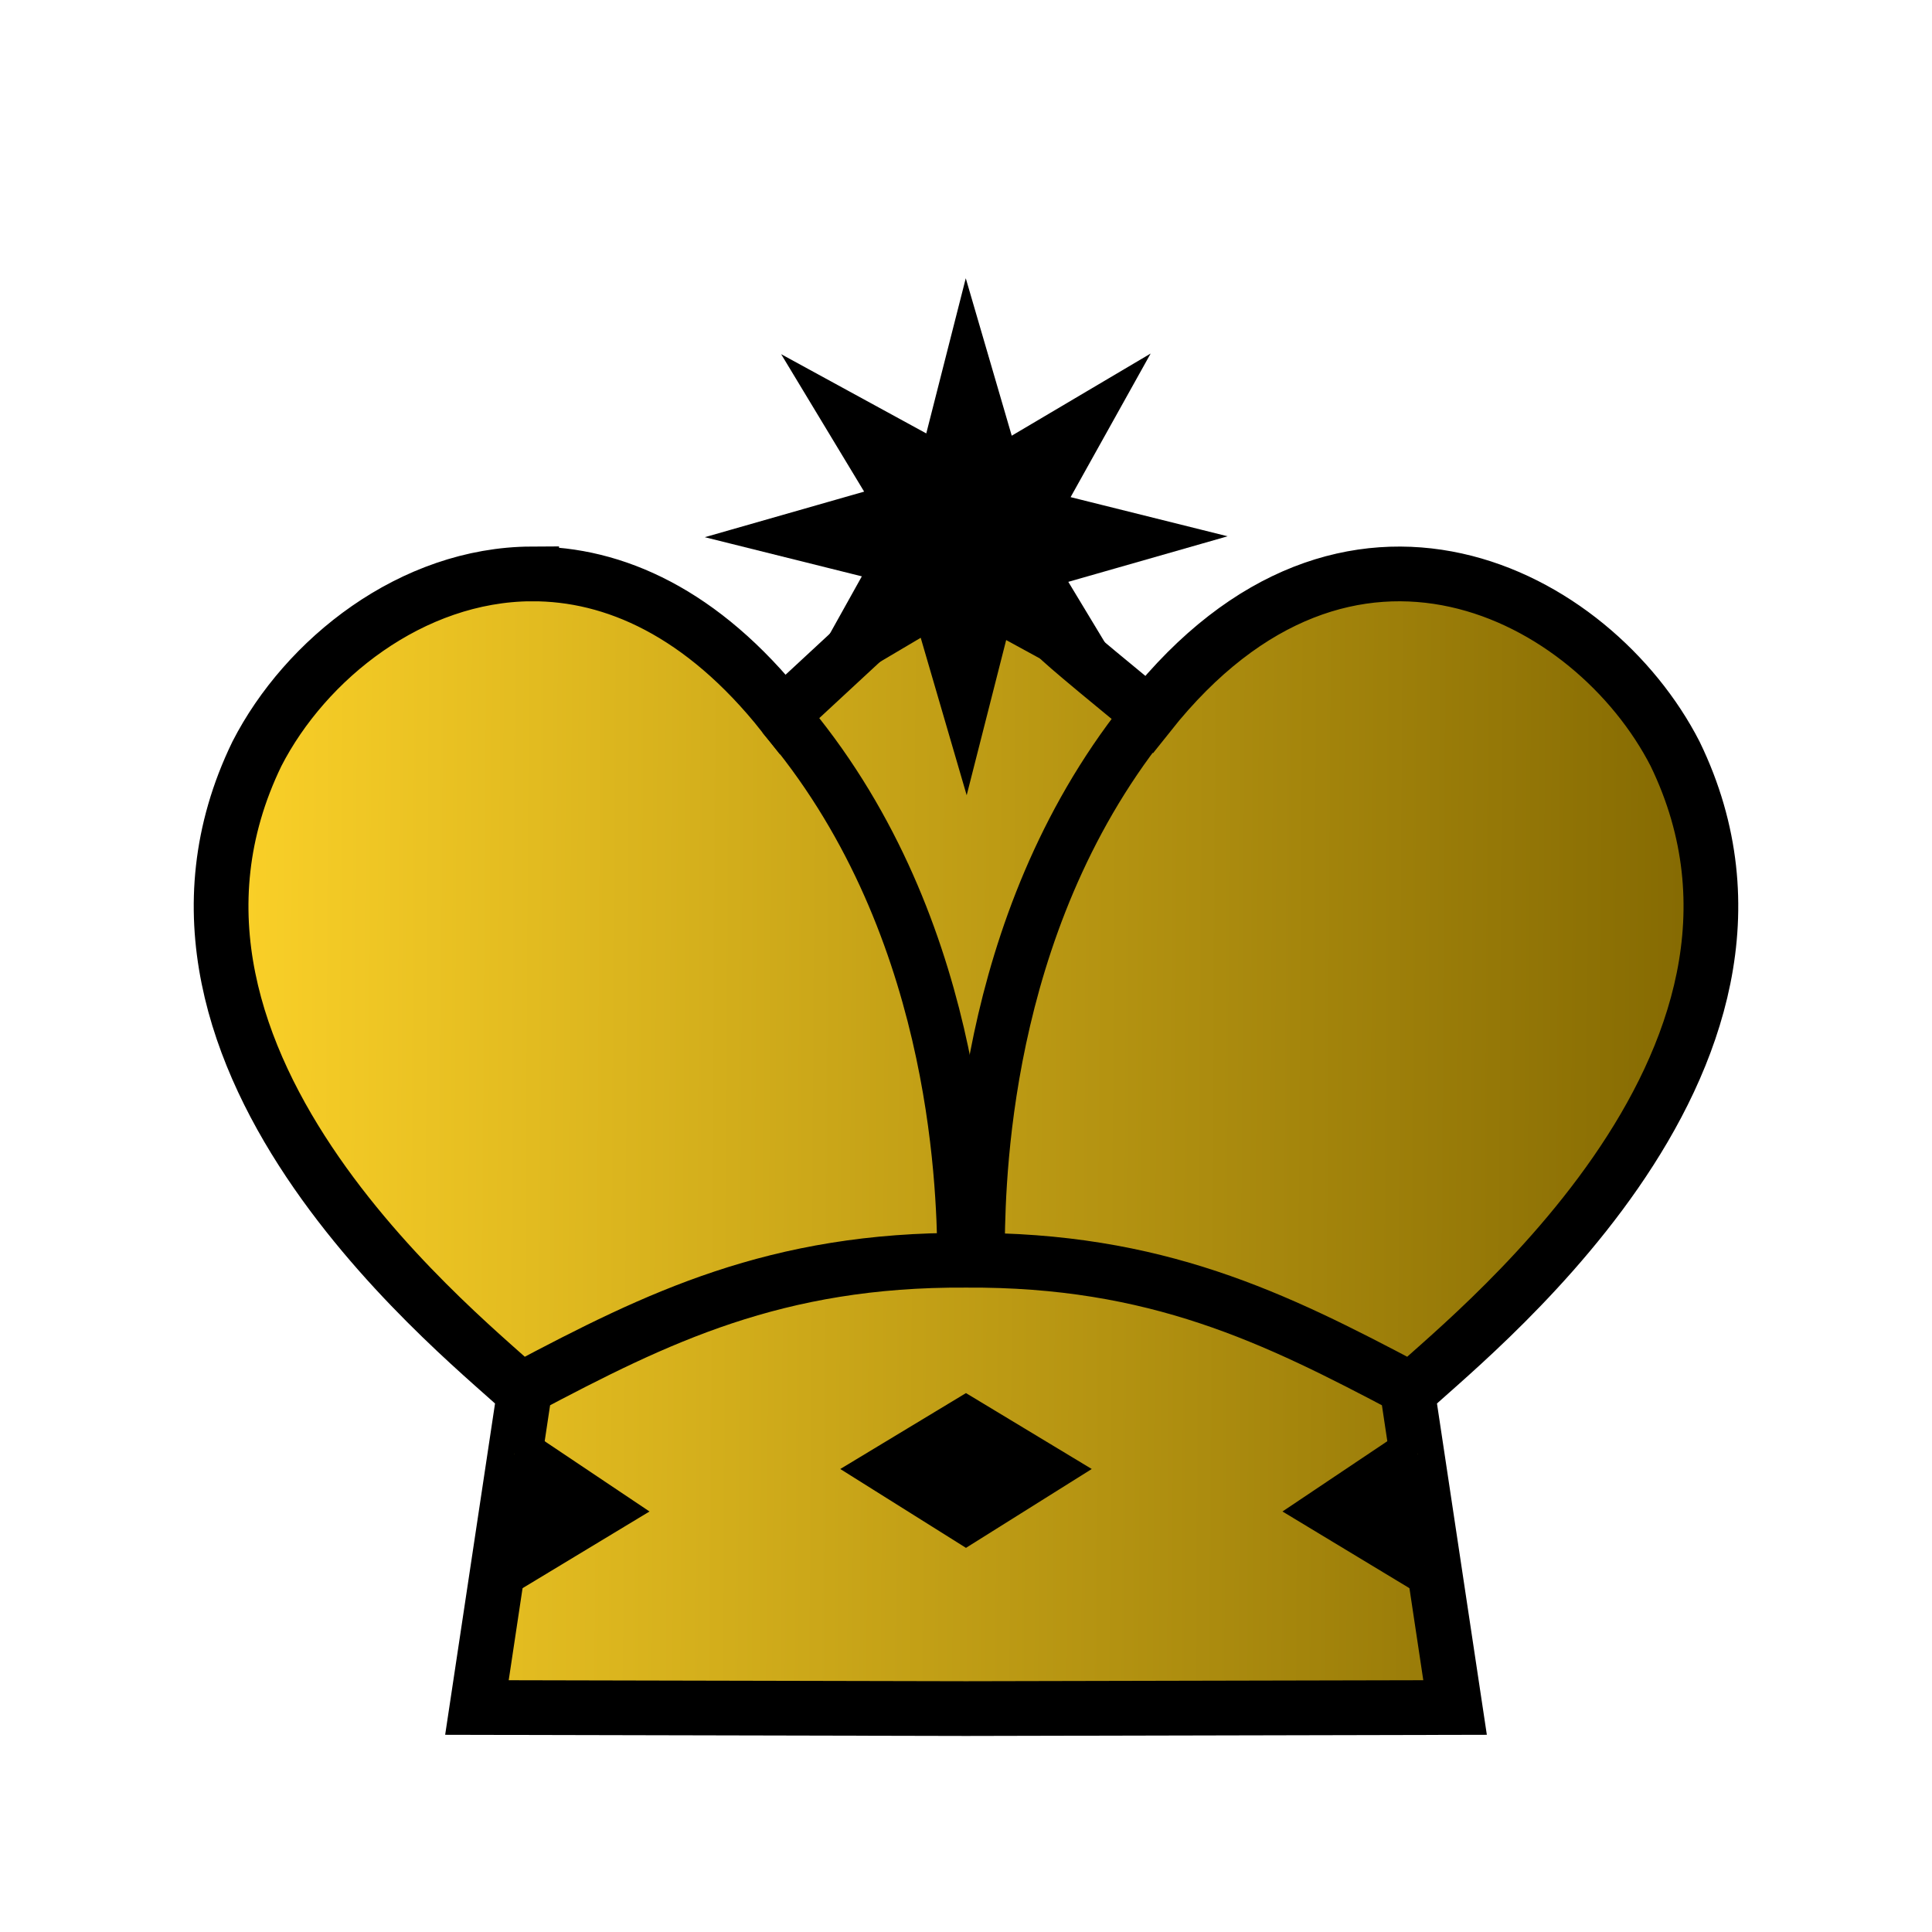
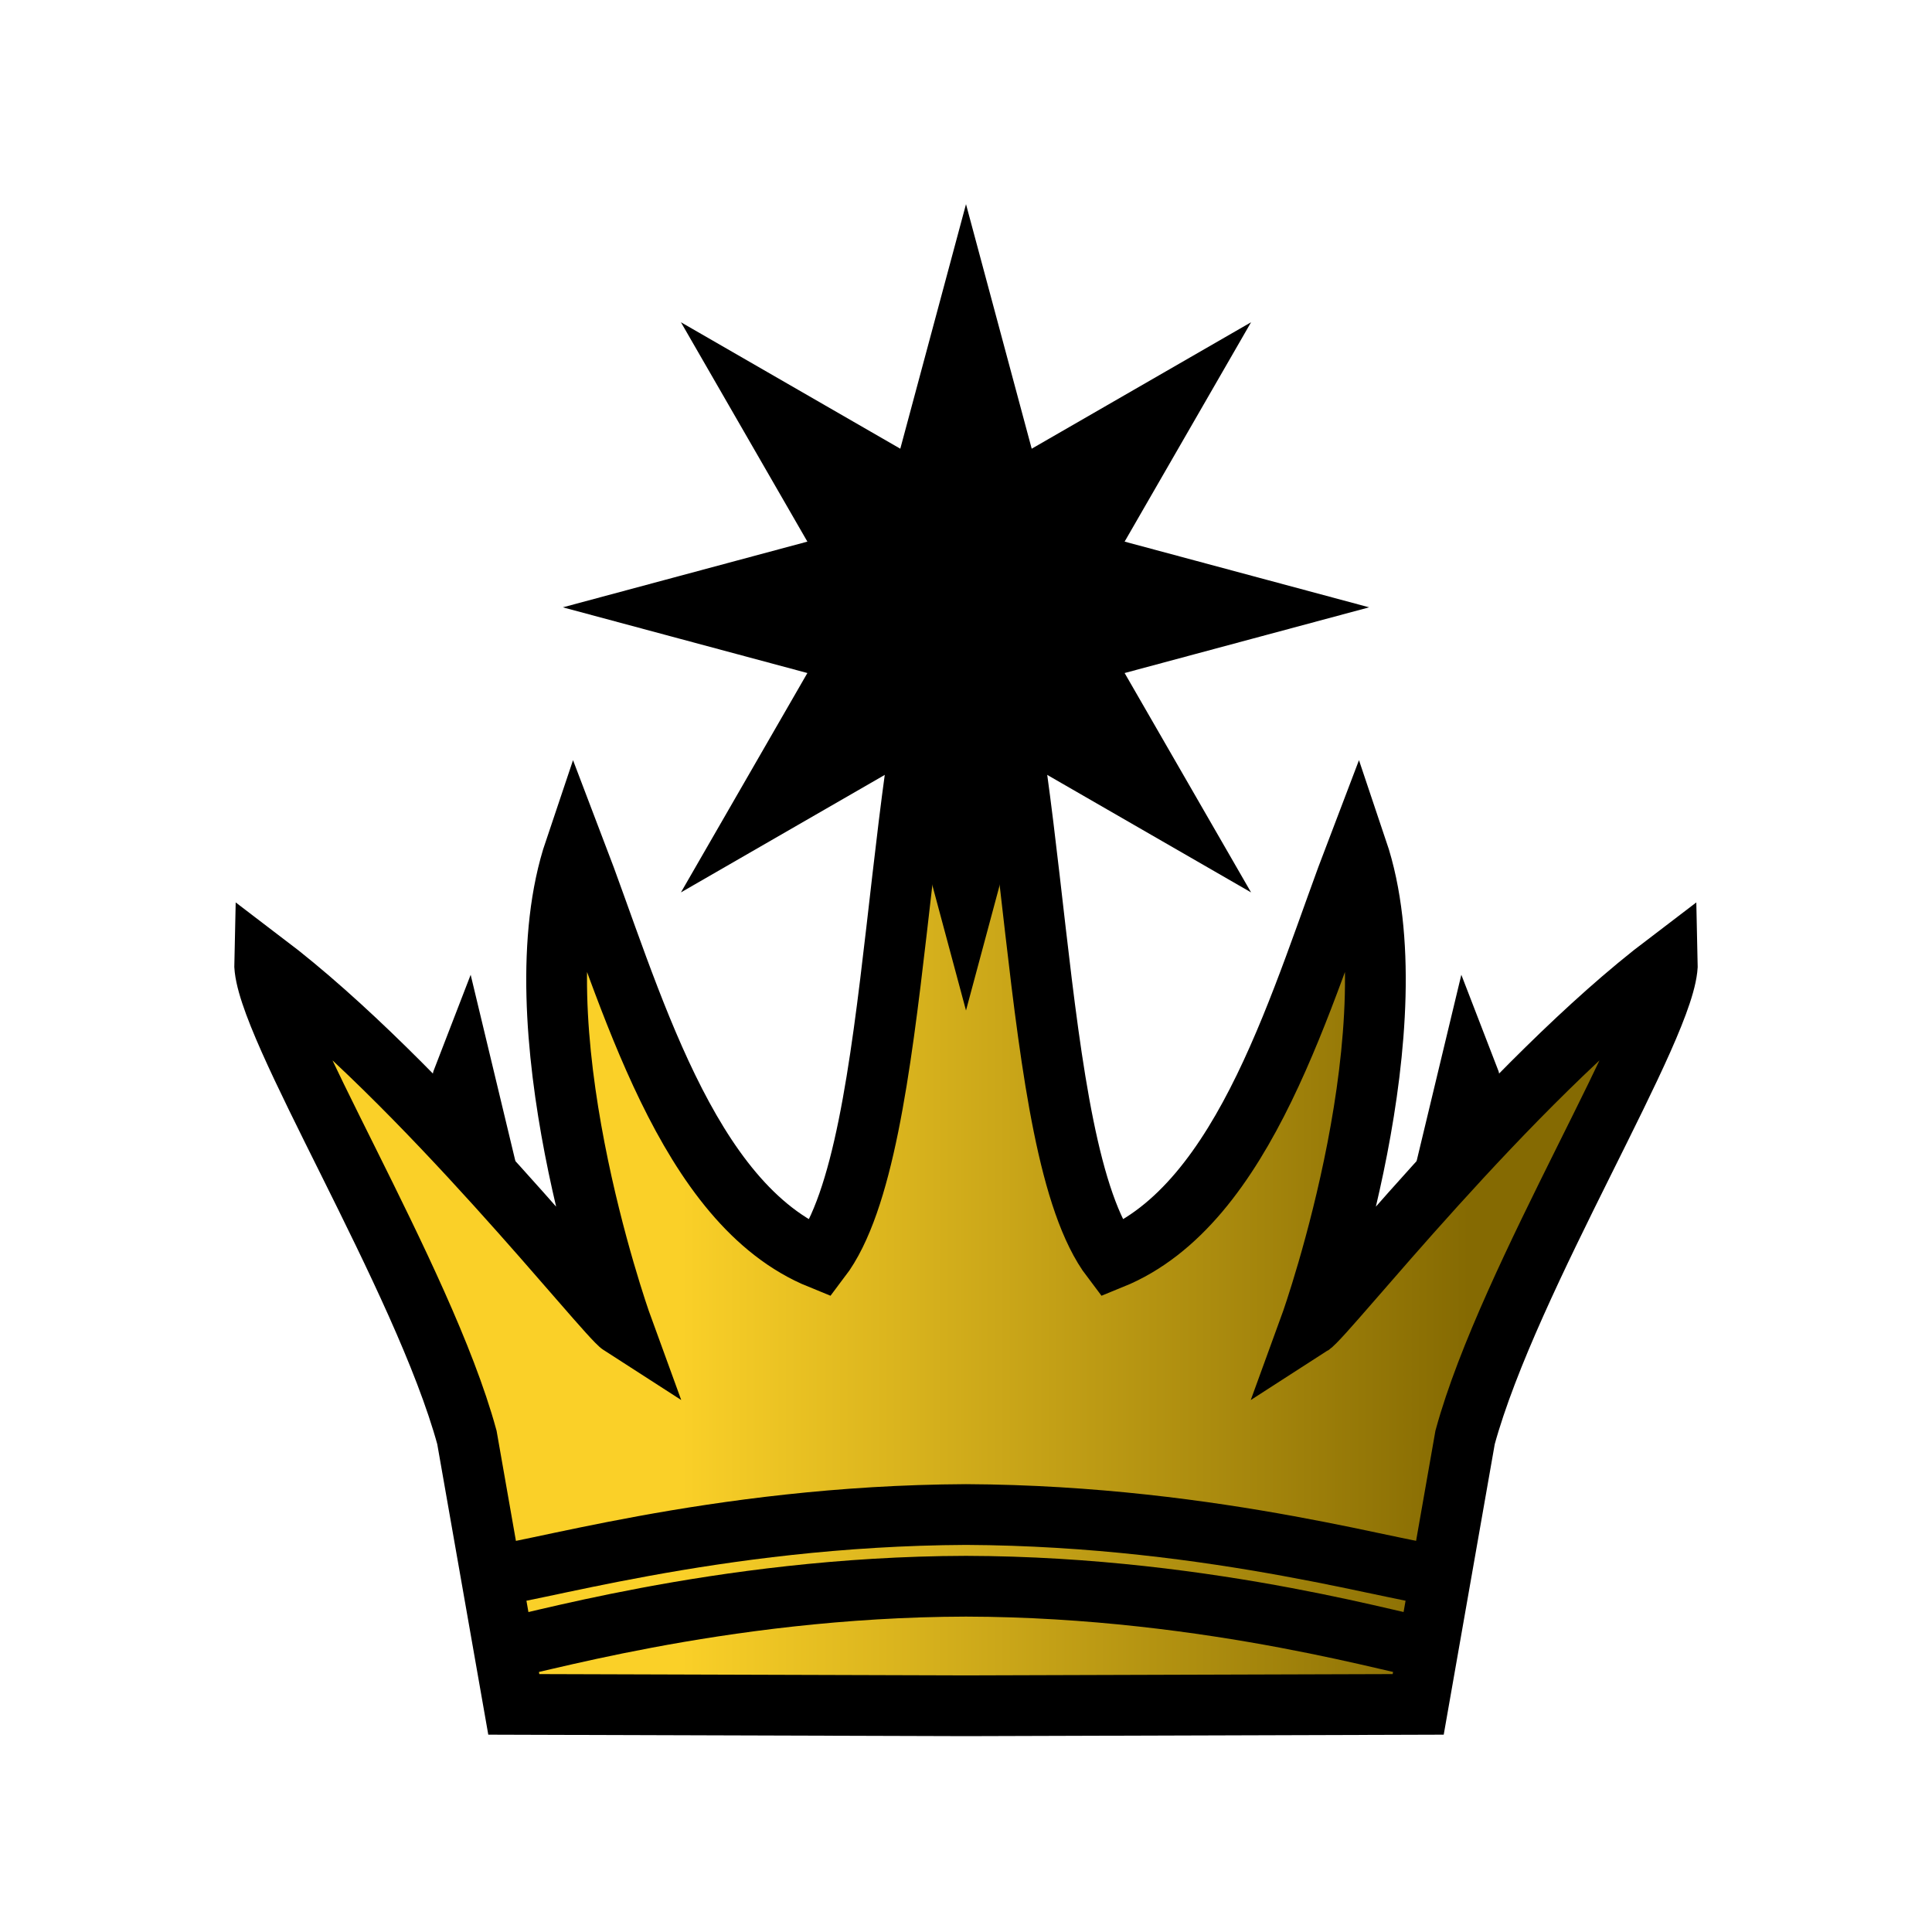
<svg xmlns="http://www.w3.org/2000/svg" xmlns:xlink="http://www.w3.org/1999/xlink" viewBox="0 0 377.953 377.953" version="1.1" id="svg2" width="100mm" height="100mm" xml:space="preserve">
  <defs id="defs2">
-     <linearGradient id="linearGradient7">
-       <stop style="stop-color:#fad028;stop-opacity:1;" offset="0" id="stop6" />
-       <stop style="stop-color:#856a02;stop-opacity:1;" offset="1" id="stop7" />
+     <linearGradient id="linearGradient15">
+       <stop style="stop-color:#fad028;stop-opacity:1;" offset="0" id="stop15" />
+       <stop style="stop-color:#856a02;stop-opacity:1;" offset="1" id="stop16" />
    </linearGradient>
-     <linearGradient id="linearGradient1">
-       <stop style="stop-color:#fad028;stop-opacity:1;" offset="0" id="stop1" />
-       <stop style="stop-color:#856a02;stop-opacity:1;" offset="1" id="stop2" />
-     </linearGradient>
-     <linearGradient xlink:href="#linearGradient7" id="linearGradient2" x1="57.795" y1="201.855" x2="349.046" y2="189.422" gradientUnits="userSpaceOnUse" />
-     <linearGradient xlink:href="#linearGradient1" id="linearGradient3" gradientUnits="userSpaceOnUse" x1="12.789" y1="46.3" x2="87.192" y2="46.759" />
+     <linearGradient xlink:href="#linearGradient15" id="linearGradient16" x1="669.466" y1="273.734" x2="816.508" y2="273.734" gradientUnits="userSpaceOnUse" />
  </defs>
-   <g id="g11" style="fill:#856a02;fill-opacity:1" transform="matrix(0.9440042,0,0,0.9440042,10.49091,44.44354)">
-     <g id="g9" style="fill:url(#linearGradient2);fill-opacity:1;stroke:#000000;stroke-width:2.788;stroke-dasharray:none;stroke-opacity:1" transform="matrix(4.067206,0,0,4.067206,-14.64886,-46.71769)">
-       <g id="g8" style="fill:url(#linearGradient2);fill-opacity:1;stroke:#000000;stroke-width:2.788;stroke-dasharray:none;stroke-opacity:1">
-         <g id="g5" style="fill:url(#linearGradient2);fill-opacity:1;stroke:#000000;stroke-width:2.788;stroke-dasharray:none;stroke-opacity:1" />
-         <g id="g7" style="fill:url(#linearGradient2);fill-opacity:1;stroke:#000000;stroke-width:2.788;stroke-dasharray:none;stroke-opacity:1">
-           <g id="g10" style="fill:url(#linearGradient2);fill-opacity:1">
-             <path style="font-variation-settings:'wdth' 80, 'wght' 749;opacity:1;fill:url(#linearGradient2);fill-opacity:1;stroke:#000000;stroke-width:2.788;stroke-dasharray:none;stroke-opacity:1" d="m 29.162,72.149 c -5.795,2.47 5.777,-32.854 8.978,-35.367 2.985,-2.344 9.022,17.836 11.948,20.24 2.926,-2.405 8.963,-22.584 11.948,-20.24 3.202,2.514 14.773,37.838 8.978,35.367" id="path5" />
-             <path id="path4" style="font-variation-settings:'wdth' 80, 'wght' 749;opacity:1;fill:url(#linearGradient3);fill-opacity:1;stroke:#000000;stroke-width:2.788;stroke-dasharray:none;stroke-opacity:1" d="m 27.959,29.152 c -6.111,0.027 -11.522,4.334 -14,9.168 -7.68,15.833 11.222,30.205 13.621,32.58 l -2.41,16.012 24.918,0.055 24.92,-0.055 -2.41,-16.012 C 74.997,68.525 93.899,54.153 86.219,38.32 82.045,30.178 69.55,23.538 59.41,36.307 c -8.809,-7.252 -1.492,-1.359 -9.181,-8.764 -8.439,7.814 -9.461,8.764 -9.461,8.764 -4.119,-5.187 -8.628,-7.173 -12.809,-7.154 z M 72.572,70.617 C 65.841,67.055 59.784,64.064 50.089,64.123 40.394,64.064 34.336,67.055 27.605,70.617" />
-           </g>
-           <path style="font-variation-settings:'wdth' 80, 'wght' 749;opacity:1;fill:url(#linearGradient2);fill-opacity:1;stroke:#000000;stroke-width:2.788;stroke-dasharray:none;stroke-opacity:1" d="m 26.703,79.681 4.665,-2.818 -4.297,-2.88 m 46.403,5.698 -4.665,-2.818 4.297,-2.88" id="path6" />
-           <path style="font-variation-settings:'wdth' 80, 'wght' 749;opacity:1;fill:url(#linearGradient2);fill-opacity:1;stroke:#000000;stroke-width:2.788;stroke-dasharray:none;stroke-opacity:1" d="m 26.468,76.694 3.821,0.035 m 43.42,-0.035 -3.821,0.035" id="path7" />
-           <path d="m 50.088,72.52 -3.746,2.262 3.746,2.35 3.748,-2.35 z m 2.779,2.319 -2.778,-0.074 -2.778,0.074" style="font-variation-settings:'wdth' 80, 'wght' 749;fill:url(#linearGradient2);fill-opacity:1;stroke:#000000;stroke-width:2.788;stroke-dasharray:none;stroke-opacity:1" id="path1-2" />
-         </g>
-       </g>
-     </g>
-   </g>
-   <path id="path30-3" style="font-variation-settings:'wdth' 80, 'wght' 749;fill:#000000;fill-opacity:1;stroke:#000000;stroke-width:2.702;stroke-opacity:1" d="m 221.486,137.134 -25.531,-13.94 -6.935,27.25 -8.094,-27.725 -24.372,14.415 14.085,-25.269 -27.533,-6.864 28.013,-8.011 -14.565,-24.122 25.531,13.94 6.935,-27.25 8.094,27.725 24.372,-14.415 -14.085,25.269 27.533,6.864 -28.013,8.011 z" />
-   <path style="opacity:1;fill:none;fill-opacity:1;fill-rule:evenodd;stroke:#000000;stroke-width:10.394;stroke-opacity:1" d="m 153.086,139.927 c 33.983,39.703 35.295,91.239 35.493,105.736" id="path8" />
-   <path style="fill:none;fill-opacity:1;fill-rule:evenodd;stroke:#000000;stroke-width:10.394;stroke-opacity:1" d="M 226.861,137.218 C 192.878,176.922 191.567,228.458 191.368,242.954" id="path8-6" />
+   <path style="fill:none;fill-rule:evenodd;stroke:#000000;stroke-width:11.339;stroke-dasharray:none" d="m -302.939,192.068 c 2.602,-1.773 1.933,-9.379 3.092,-12.35 l 11.032,45.966 m 179.553,-33.616 c -2.602,-1.773 -1.933,-9.379 -3.092,-12.35 l -11.032,45.966" id="path20" transform="matrix(1.048093,0,0,1.048093,404.9889,22.14899)" />
+   <path style="fill:url(#linearGradient16);fill-opacity:1;fill-rule:evenodd;stroke:#000000;stroke-width:11.339;stroke-dasharray:none" d="m 722.543,330.417 -84.404,-0.259 -8.752,-49.832 c -8.217,-30.055 -38.037,-77.346 -37.761,-88.637 29.624,22.499 63.548,65.83 66.691,67.842 -0.846,-2.32 -19.724,-56.412 -8.786,-88.862 10.342,27.033 20.699,66.119 45.832,76.33 15.949,-21.013 12.889,-98.635 27.18,-130.905 14.291,32.269 11.231,109.891 27.18,130.905 25.133,-10.212 35.49,-49.297 45.832,-76.33 10.938,32.451 -7.94,86.543 -8.786,88.862 3.143,-2.012 37.066,-45.343 66.691,-67.842 0.276,11.291 -29.543,58.582 -37.761,88.637 l -8.752,49.832 z" id="path13" transform="matrix(1.048093,0,0,1.048093,-568.3155,-12.61207)" />
+   <path style="fill:none;fill-rule:evenodd;stroke:#000000;stroke-width:11.339;stroke-dasharray:none" d="m -283.183,325.371 c 3.383,0.036 40.385,-11.581 86.931,-11.685 46.546,0.104 83.548,11.721 86.931,11.685" id="path21" transform="matrix(1.048093,0,0,1.048093,394.6661,-18.46102)" />
+   <path style="fill:none;fill-rule:evenodd;stroke:#000000;stroke-width:11.339;stroke-dasharray:none" d="m -286.373,302.369 c 7.102,0 42.691,-11.37 90.122,-11.596 47.431,0.226 83.019,11.596 90.122,11.596" id="path22" transform="matrix(1.048093,0,0,1.048093,394.6661,-8.472151)" />
+   <path style="fill:#000000;fill-opacity:1;fill-rule:evenodd;stroke:#000000;stroke-width:11.339;stroke-dasharray:none" id="path34" d="m 226.219,144.694 -29.057,-16.75 -8.703,32.391 -8.703,-32.391 -29.057,16.75 16.75,-29.057 -32.391,-8.703 32.391,-8.703 -16.75,-29.057 29.057,16.75 8.703,-32.391 8.703,32.391 29.057,-16.75 -16.75,29.057 32.391,8.703 -32.391,8.703 z" transform="matrix(1.048093,0,0,1.048093,-8.546089,6.733133)" />
</svg>
